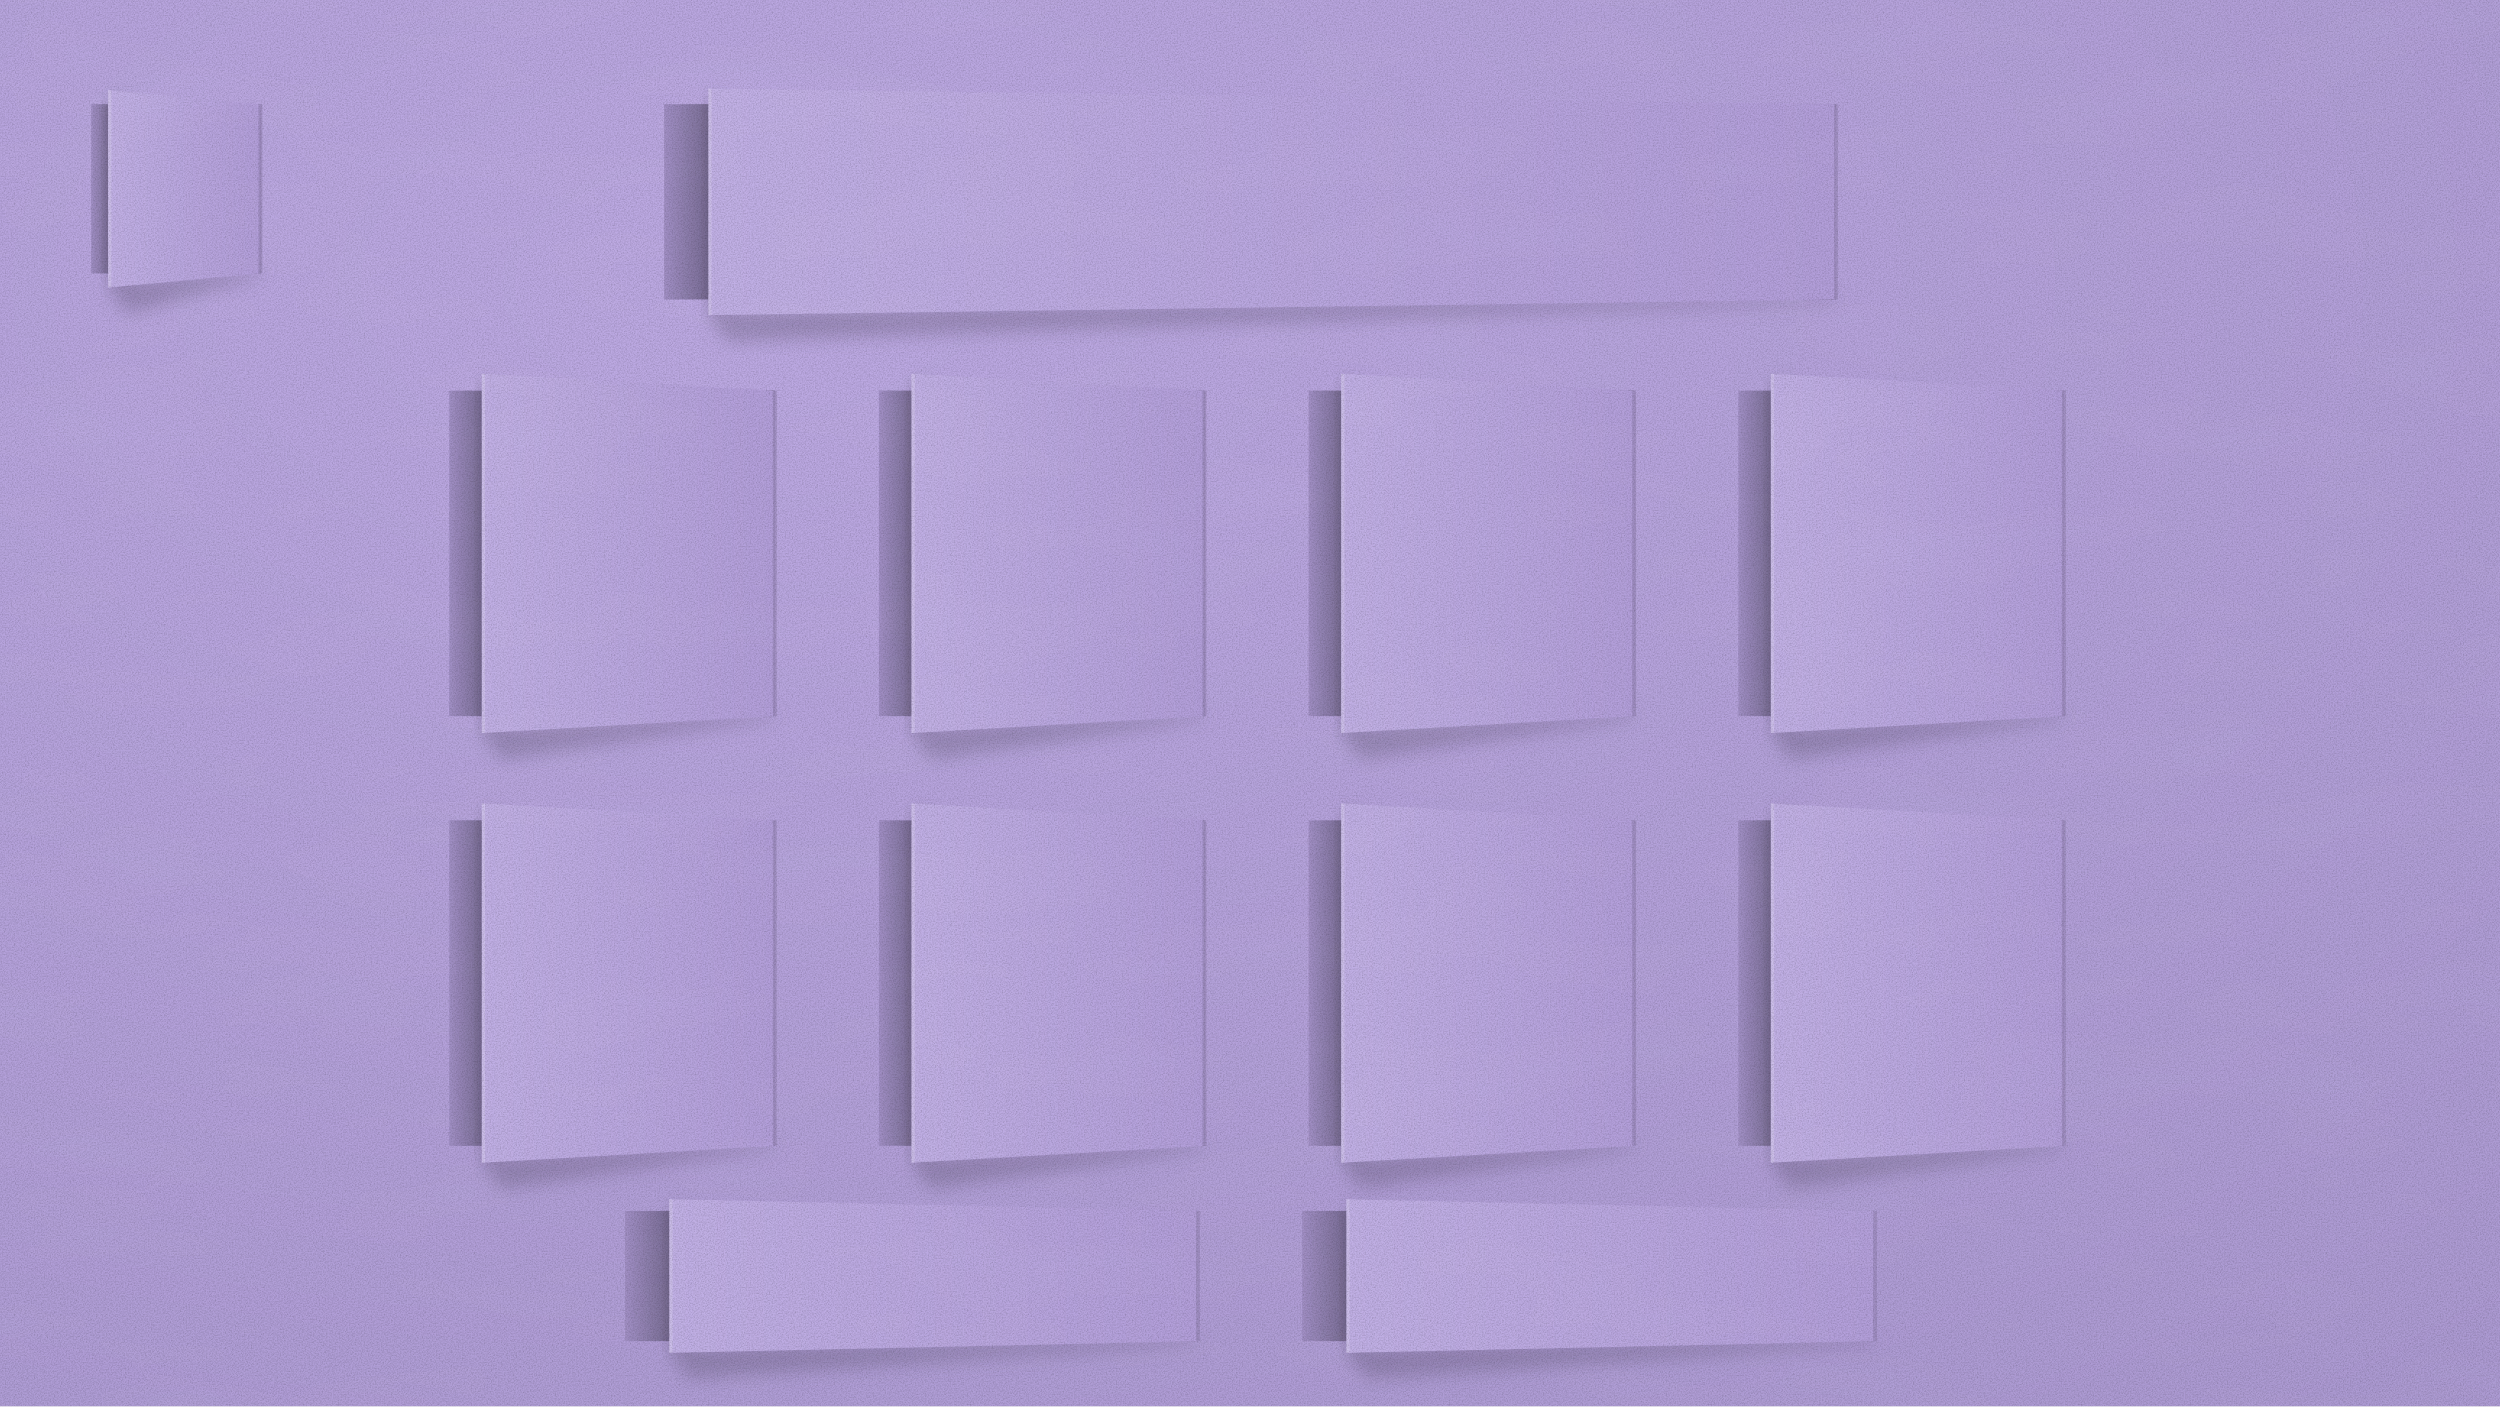
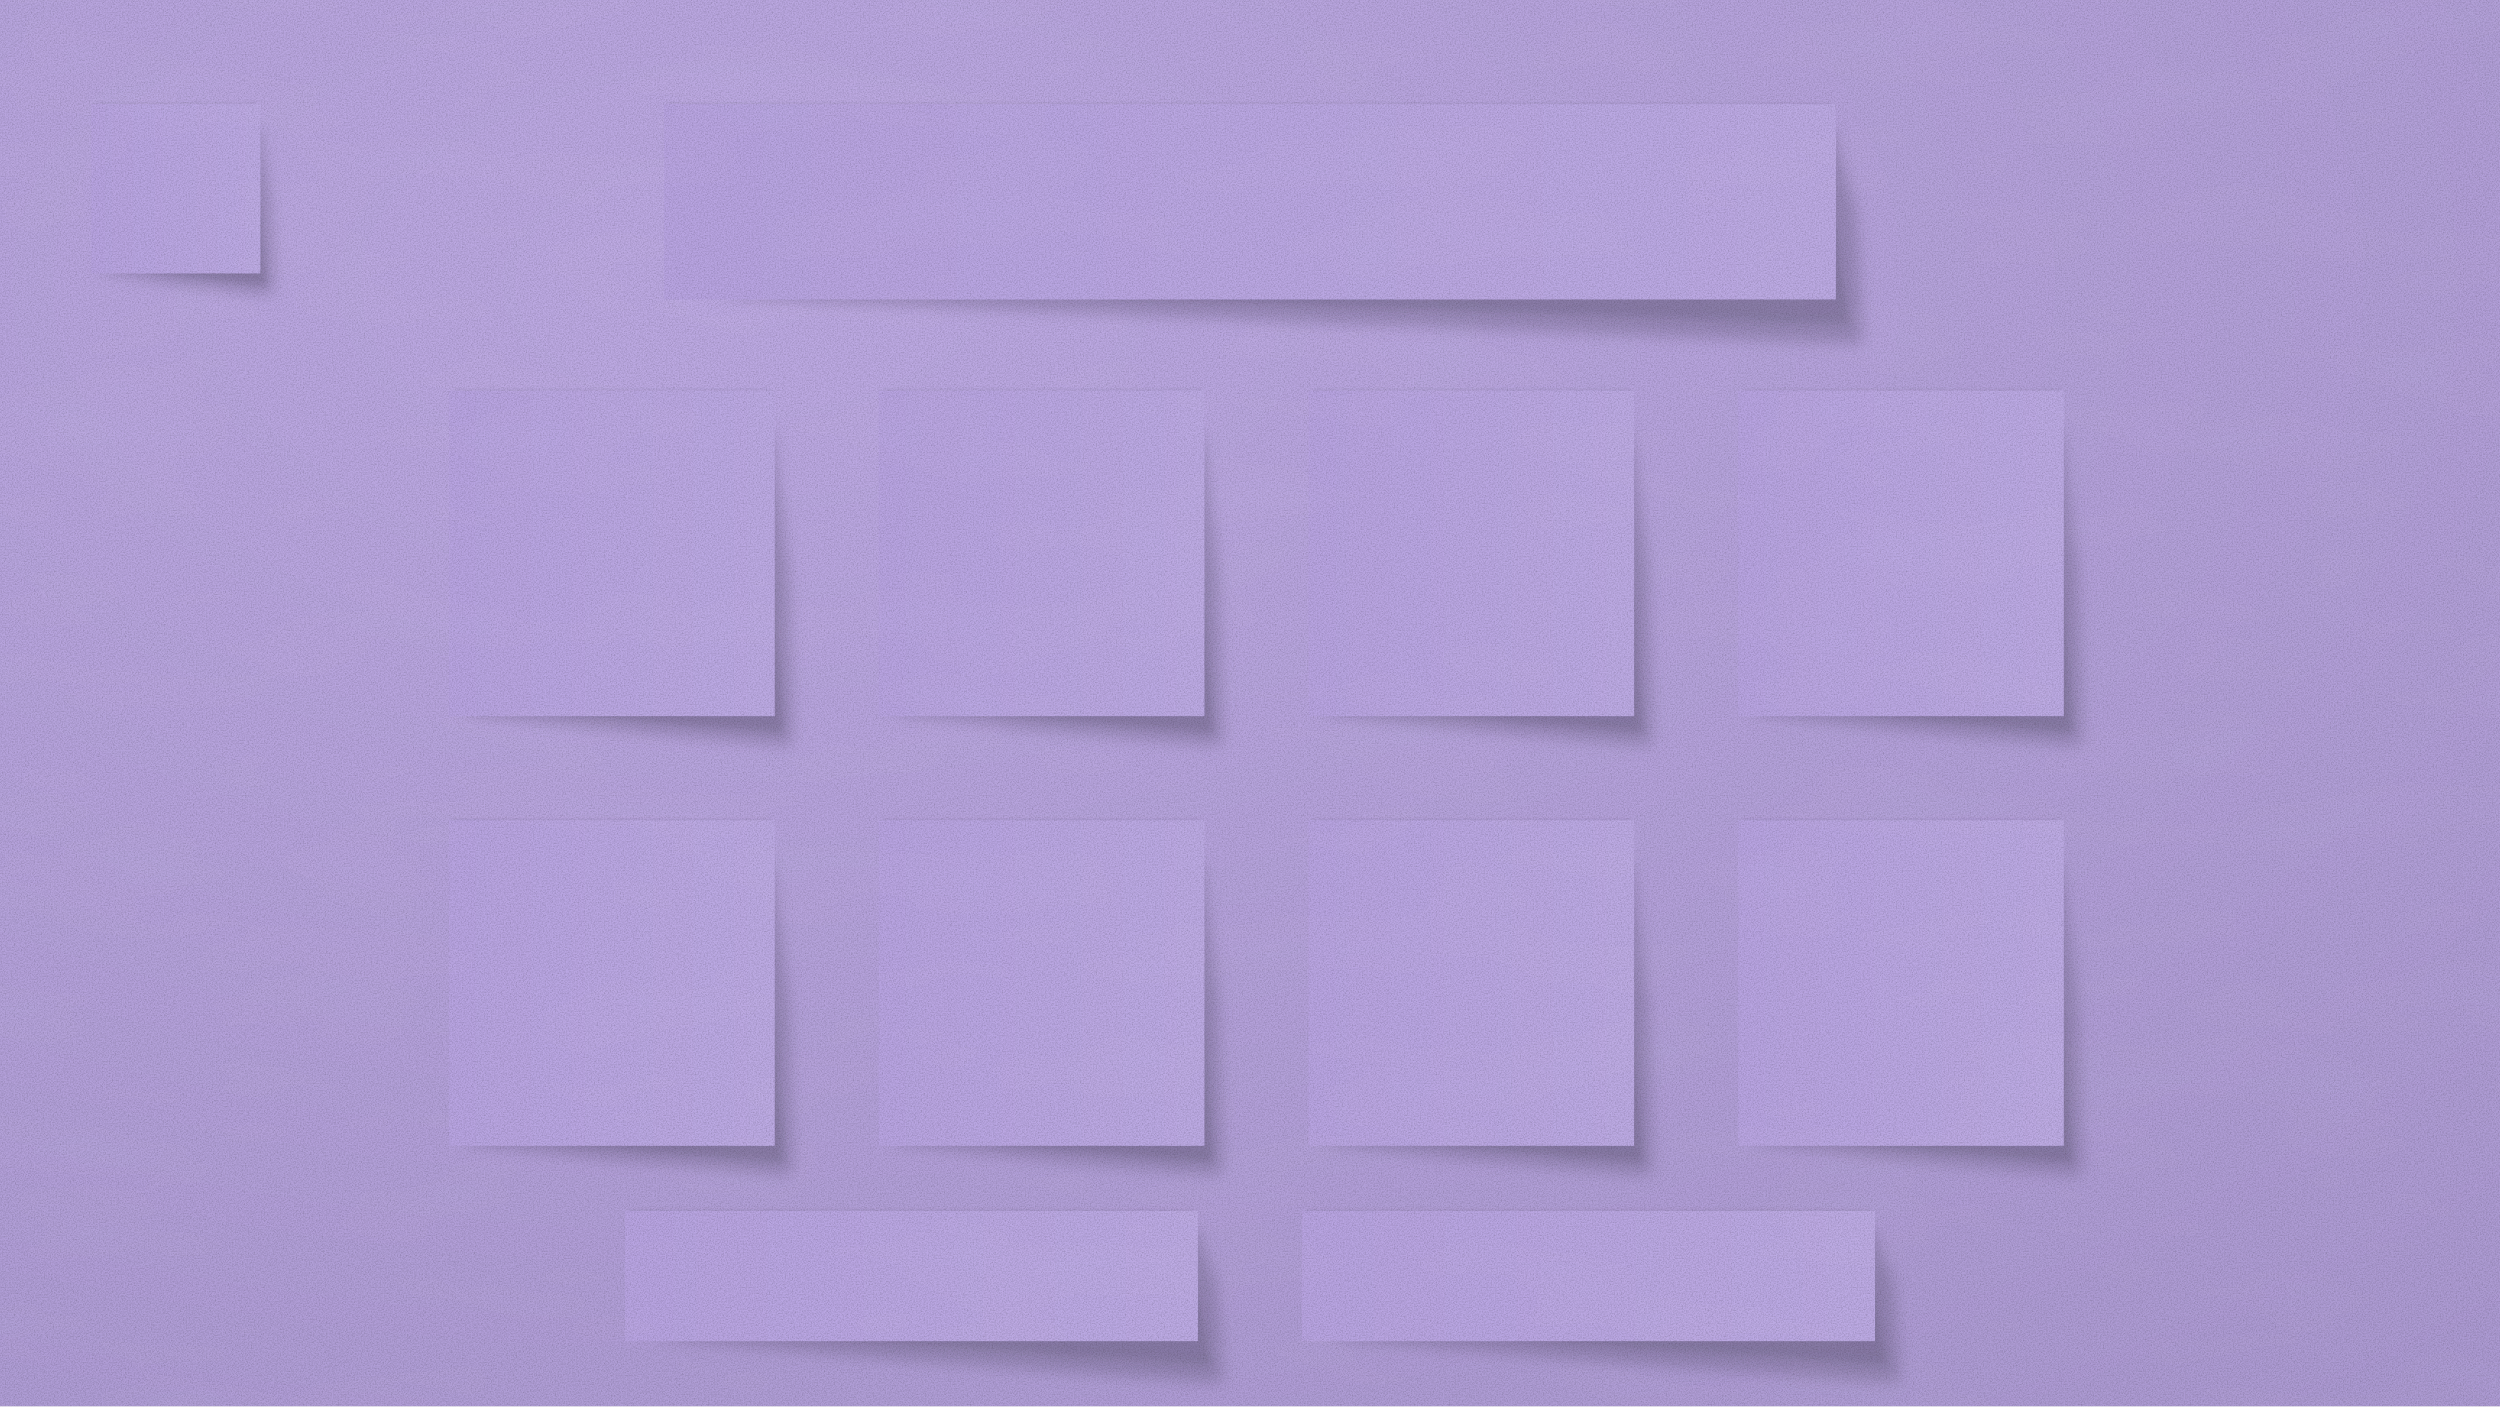
<svg xmlns="http://www.w3.org/2000/svg" width="1920" height="1080" viewBox="0 0 1920 1080">
  <defs>
    <radialGradient id="bg" cx="0.3" cy="0.2" r="1.1">
      <stop offset="0" stop-color="#BCA9E2" />
      <stop offset="1" stop-color="#AA98D0" />
    </radialGradient>
    <filter id="soft" x="-30%" y="-30%" width="160%" height="160%">
-       <feGaussianBlur stdDeviation="7" />
+       <feGaussianBlur stdDeviation="6" />
+     </filter>
+     <filter id="tight" x="-30%" y="-30%" width="160%" height="160%">
+       <feGaussianBlur stdDeviation="3" />
+     </filter>
+     <filter id="hair" x="-5%" y="-100%" width="110%" height="300%">
+       <feGaussianBlur stdDeviation="1.2" />
    </filter>
    <filter id="grain" x="0" y="0" width="100%" height="100%">
      <feTurbulence type="fractalNoise" baseFrequency="0.9" numOctaves="2" seed="7" />
      <feColorMatrix type="matrix" values="0 0 0 0 0  0 0 0 0 0  0 0 0 0 0  0.33 0.33 0.33 0 -0.42" />
      <feComposite in2="SourceGraphic" operator="in" />
    </filter>
    <filter id="fibres" x="0" y="0" width="100%" height="100%">
      <feTurbulence type="fractalNoise" baseFrequency="0.006 0.02" numOctaves="3" seed="3" />
      <feColorMatrix type="matrix" values="0 0 0 0 1  0 0 0 0 1  0 0 0 0 1  0.5 0 0 0 -0.22" />
    </filter>
-     <linearGradient id="h0" x1="510" y1="0" x2="550" y2="0" gradientUnits="userSpaceOnUse">
-       <stop offset="0" stop-color="#A18FC5" />
-       <stop offset="1" stop-color="#71658B" />
+     <linearGradient id="f0" x1="510" y1="0" x2="1410" y2="0" gradientUnits="userSpaceOnUse">
+       <stop offset="0" stop-color="#B7A3E0" />
+       <stop offset="1" stop-color="#BBA9E2" />
    </linearGradient>
-     <linearGradient id="f0" x1="544" y1="0" x2="1410" y2="0" gradientUnits="userSpaceOnUse">
-       <stop offset="0" stop-color="#C0AFE4" />
-       <stop offset="1" stop-color="#B29ED9" />
+     <linearGradient id="f1" x1="70" y1="0" x2="200" y2="0" gradientUnits="userSpaceOnUse">
+       <stop offset="0" stop-color="#B7A3E0" />
+       <stop offset="1" stop-color="#BBA9E2" />
    </linearGradient>
-     <linearGradient id="h1" x1="70" y1="0" x2="89" y2="0" gradientUnits="userSpaceOnUse">
-       <stop offset="0" stop-color="#A18FC5" />
-       <stop offset="1" stop-color="#71658B" />
+     <linearGradient id="f2" x1="345" y1="0" x2="595" y2="0" gradientUnits="userSpaceOnUse">
+       <stop offset="0" stop-color="#B7A3E0" />
+       <stop offset="1" stop-color="#BBA9E2" />
    </linearGradient>
-     <linearGradient id="f1" x1="83" y1="0" x2="200" y2="0" gradientUnits="userSpaceOnUse">
-       <stop offset="0" stop-color="#C0AFE4" />
-       <stop offset="1" stop-color="#B29ED9" />
+     <linearGradient id="f3" x1="675" y1="0" x2="925" y2="0" gradientUnits="userSpaceOnUse">
+       <stop offset="0" stop-color="#B7A3E0" />
+       <stop offset="1" stop-color="#BBA9E2" />
    </linearGradient>
-     <linearGradient id="h2" x1="345" y1="0" x2="376" y2="0" gradientUnits="userSpaceOnUse">
-       <stop offset="0" stop-color="#A18FC5" />
-       <stop offset="1" stop-color="#71658B" />
+     <linearGradient id="f4" x1="1005" y1="0" x2="1255" y2="0" gradientUnits="userSpaceOnUse">
+       <stop offset="0" stop-color="#B7A3E0" />
+       <stop offset="1" stop-color="#BBA9E2" />
    </linearGradient>
-     <linearGradient id="f2" x1="370" y1="0" x2="595" y2="0" gradientUnits="userSpaceOnUse">
-       <stop offset="0" stop-color="#C0AFE4" />
-       <stop offset="1" stop-color="#B29ED9" />
+     <linearGradient id="f5" x1="1335" y1="0" x2="1585" y2="0" gradientUnits="userSpaceOnUse">
+       <stop offset="0" stop-color="#B7A3E0" />
+       <stop offset="1" stop-color="#BBA9E2" />
    </linearGradient>
-     <linearGradient id="h3" x1="675" y1="0" x2="706" y2="0" gradientUnits="userSpaceOnUse">
-       <stop offset="0" stop-color="#A18FC5" />
-       <stop offset="1" stop-color="#71658B" />
+     <linearGradient id="f6" x1="345" y1="0" x2="595" y2="0" gradientUnits="userSpaceOnUse">
+       <stop offset="0" stop-color="#B7A3E0" />
+       <stop offset="1" stop-color="#BBA9E2" />
    </linearGradient>
-     <linearGradient id="f3" x1="700" y1="0" x2="925" y2="0" gradientUnits="userSpaceOnUse">
-       <stop offset="0" stop-color="#C0AFE4" />
-       <stop offset="1" stop-color="#B29ED9" />
+     <linearGradient id="f7" x1="675" y1="0" x2="925" y2="0" gradientUnits="userSpaceOnUse">
+       <stop offset="0" stop-color="#B7A3E0" />
+       <stop offset="1" stop-color="#BBA9E2" />
    </linearGradient>
-     <linearGradient id="h4" x1="1005" y1="0" x2="1036" y2="0" gradientUnits="userSpaceOnUse">
-       <stop offset="0" stop-color="#A18FC5" />
-       <stop offset="1" stop-color="#71658B" />
+     <linearGradient id="f8" x1="1005" y1="0" x2="1255" y2="0" gradientUnits="userSpaceOnUse">
+       <stop offset="0" stop-color="#B7A3E0" />
+       <stop offset="1" stop-color="#BBA9E2" />
    </linearGradient>
-     <linearGradient id="f4" x1="1030" y1="0" x2="1255" y2="0" gradientUnits="userSpaceOnUse">
-       <stop offset="0" stop-color="#C0AFE4" />
-       <stop offset="1" stop-color="#B29ED9" />
+     <linearGradient id="f9" x1="1335" y1="0" x2="1585" y2="0" gradientUnits="userSpaceOnUse">
+       <stop offset="0" stop-color="#B7A3E0" />
+       <stop offset="1" stop-color="#BBA9E2" />
    </linearGradient>
-     <linearGradient id="h5" x1="1335" y1="0" x2="1366" y2="0" gradientUnits="userSpaceOnUse">
-       <stop offset="0" stop-color="#A18FC5" />
-       <stop offset="1" stop-color="#71658B" />
+     <linearGradient id="f10" x1="480" y1="0" x2="920" y2="0" gradientUnits="userSpaceOnUse">
+       <stop offset="0" stop-color="#B7A3E0" />
+       <stop offset="1" stop-color="#BBA9E2" />
    </linearGradient>
-     <linearGradient id="f5" x1="1360" y1="0" x2="1585" y2="0" gradientUnits="userSpaceOnUse">
-       <stop offset="0" stop-color="#C0AFE4" />
-       <stop offset="1" stop-color="#B29ED9" />
-     </linearGradient>
-     <linearGradient id="h6" x1="345" y1="0" x2="376" y2="0" gradientUnits="userSpaceOnUse">
-       <stop offset="0" stop-color="#A18FC5" />
-       <stop offset="1" stop-color="#71658B" />
-     </linearGradient>
-     <linearGradient id="f6" x1="370" y1="0" x2="595" y2="0" gradientUnits="userSpaceOnUse">
-       <stop offset="0" stop-color="#C0AFE4" />
-       <stop offset="1" stop-color="#B29ED9" />
-     </linearGradient>
-     <linearGradient id="h7" x1="675" y1="0" x2="706" y2="0" gradientUnits="userSpaceOnUse">
-       <stop offset="0" stop-color="#A18FC5" />
-       <stop offset="1" stop-color="#71658B" />
-     </linearGradient>
-     <linearGradient id="f7" x1="700" y1="0" x2="925" y2="0" gradientUnits="userSpaceOnUse">
-       <stop offset="0" stop-color="#C0AFE4" />
-       <stop offset="1" stop-color="#B29ED9" />
-     </linearGradient>
-     <linearGradient id="h8" x1="1005" y1="0" x2="1036" y2="0" gradientUnits="userSpaceOnUse">
-       <stop offset="0" stop-color="#A18FC5" />
-       <stop offset="1" stop-color="#71658B" />
-     </linearGradient>
-     <linearGradient id="f8" x1="1030" y1="0" x2="1255" y2="0" gradientUnits="userSpaceOnUse">
-       <stop offset="0" stop-color="#C0AFE4" />
-       <stop offset="1" stop-color="#B29ED9" />
-     </linearGradient>
-     <linearGradient id="h9" x1="1335" y1="0" x2="1366" y2="0" gradientUnits="userSpaceOnUse">
-       <stop offset="0" stop-color="#A18FC5" />
-       <stop offset="1" stop-color="#71658B" />
-     </linearGradient>
-     <linearGradient id="f9" x1="1360" y1="0" x2="1585" y2="0" gradientUnits="userSpaceOnUse">
-       <stop offset="0" stop-color="#C0AFE4" />
-       <stop offset="1" stop-color="#B29ED9" />
-     </linearGradient>
-     <linearGradient id="h10" x1="480" y1="0" x2="520" y2="0" gradientUnits="userSpaceOnUse">
-       <stop offset="0" stop-color="#A18FC5" />
-       <stop offset="1" stop-color="#71658B" />
-     </linearGradient>
-     <linearGradient id="f10" x1="514" y1="0" x2="920" y2="0" gradientUnits="userSpaceOnUse">
-       <stop offset="0" stop-color="#C0AFE4" />
-       <stop offset="1" stop-color="#B29ED9" />
-     </linearGradient>
-     <linearGradient id="h11" x1="1000" y1="0" x2="1040" y2="0" gradientUnits="userSpaceOnUse">
-       <stop offset="0" stop-color="#A18FC5" />
-       <stop offset="1" stop-color="#71658B" />
-     </linearGradient>
-     <linearGradient id="f11" x1="1034" y1="0" x2="1440" y2="0" gradientUnits="userSpaceOnUse">
-       <stop offset="0" stop-color="#C0AFE4" />
-       <stop offset="1" stop-color="#B29ED9" />
+     <linearGradient id="f11" x1="1000" y1="0" x2="1440" y2="0" gradientUnits="userSpaceOnUse">
+       <stop offset="0" stop-color="#B7A3E0" />
+       <stop offset="1" stop-color="#BBA9E2" />
    </linearGradient>
  </defs>
  <rect width="1920" height="1080" fill="url(#bg)" />
-   <rect x="510" y="80" width="900" height="150" fill="url(#h0)" />
-   <polygon points="1410.0,228.0 544.0,238.0 558.0,262.0 1410.0,232.0" fill="#524965" opacity="0.32" filter="url(#soft)" />
-   <polygon points="544.0,74.0 562.0,78.0 562.0,236.0 544.0,242.0" fill="#524965" opacity="0.35" filter="url(#soft)" />
-   <polygon points="1410.0,80.0 1410.0,230.0 544.0,242.0 544.0,68.0" fill="url(#f0)" />
-   <polygon points="544.0,68.0 546.5,68.3 546.5,241.7 544.0,242.0" fill="#FFFFFF" opacity="0.18" />
-   <rect x="1408.5" y="80" width="3" height="150" fill="#9282B3" opacity="0.6" />
-   <rect x="70" y="80" width="130" height="130" fill="url(#h1)" />
-   <polygon points="200.0,208.0 83.0,216.8 97.0,240.8 200.0,212.0" fill="#524965" opacity="0.32" filter="url(#soft)" />
-   <polygon points="83.0,75.2 101.0,79.2 101.0,214.8 83.0,220.8" fill="#524965" opacity="0.35" filter="url(#soft)" />
-   <polygon points="200.0,80.0 200.0,210.0 83.0,220.8 83.0,69.2" fill="url(#f1)" />
-   <polygon points="83.0,69.2 85.5,69.5 85.5,220.5 83.0,220.8" fill="#FFFFFF" opacity="0.18" />
-   <rect x="198.5" y="80" width="3" height="130" fill="#9282B3" opacity="0.6" />
-   <rect x="345" y="300" width="250" height="250" fill="url(#h2)" />
-   <polygon points="595.0,548.0 370.0,559.0 384.0,583.0 595.0,552.0" fill="#524965" opacity="0.32" filter="url(#soft)" />
-   <polygon points="370.0,293.0 388.0,297.0 388.0,557.0 370.0,563.0" fill="#524965" opacity="0.35" filter="url(#soft)" />
-   <polygon points="595.0,300.0 595.0,550.0 370.0,563.0 370.0,287.0" fill="url(#f2)" />
-   <polygon points="370.0,287.0 372.5,287.3 372.5,562.7 370.0,563.0" fill="#FFFFFF" opacity="0.18" />
-   <rect x="593.5" y="300" width="3" height="250" fill="#9282B3" opacity="0.6" />
-   <rect x="675" y="300" width="250" height="250" fill="url(#h3)" />
-   <polygon points="925.0,548.0 700.0,559.0 714.0,583.0 925.0,552.0" fill="#524965" opacity="0.32" filter="url(#soft)" />
-   <polygon points="700.0,293.0 718.0,297.0 718.0,557.0 700.0,563.0" fill="#524965" opacity="0.35" filter="url(#soft)" />
-   <polygon points="925.0,300.0 925.0,550.0 700.0,563.0 700.0,287.0" fill="url(#f3)" />
-   <polygon points="700.0,287.0 702.5,287.3 702.5,562.7 700.0,563.0" fill="#FFFFFF" opacity="0.18" />
-   <rect x="923.5" y="300" width="3" height="250" fill="#9282B3" opacity="0.6" />
-   <rect x="1005" y="300" width="250" height="250" fill="url(#h4)" />
-   <polygon points="1255.0,548.0 1030.0,559.0 1044.0,583.0 1255.0,552.0" fill="#524965" opacity="0.32" filter="url(#soft)" />
-   <polygon points="1030.0,293.0 1048.0,297.0 1048.0,557.0 1030.0,563.0" fill="#524965" opacity="0.35" filter="url(#soft)" />
-   <polygon points="1255.0,300.0 1255.0,550.0 1030.0,563.0 1030.0,287.0" fill="url(#f4)" />
-   <polygon points="1030.0,287.0 1032.5,287.3 1032.5,562.7 1030.0,563.0" fill="#FFFFFF" opacity="0.18" />
-   <rect x="1253.5" y="300" width="3" height="250" fill="#9282B3" opacity="0.6" />
-   <rect x="1335" y="300" width="250" height="250" fill="url(#h5)" />
-   <polygon points="1585.0,548.0 1360.0,559.0 1374.0,583.0 1585.0,552.0" fill="#524965" opacity="0.32" filter="url(#soft)" />
-   <polygon points="1360.0,293.0 1378.0,297.0 1378.0,557.0 1360.0,563.0" fill="#524965" opacity="0.35" filter="url(#soft)" />
-   <polygon points="1585.0,300.0 1585.0,550.0 1360.0,563.0 1360.0,287.0" fill="url(#f5)" />
-   <polygon points="1360.0,287.0 1362.5,287.3 1362.5,562.7 1360.0,563.0" fill="#FFFFFF" opacity="0.18" />
-   <rect x="1583.5" y="300" width="3" height="250" fill="#9282B3" opacity="0.6" />
-   <rect x="345" y="630" width="250" height="250" fill="url(#h6)" />
-   <polygon points="595.0,878.0 370.0,889.0 384.0,913.0 595.0,882.0" fill="#524965" opacity="0.32" filter="url(#soft)" />
-   <polygon points="370.0,623.0 388.0,627.0 388.0,887.0 370.0,893.0" fill="#524965" opacity="0.35" filter="url(#soft)" />
-   <polygon points="595.0,630.0 595.0,880.0 370.0,893.0 370.0,617.0" fill="url(#f6)" />
-   <polygon points="370.0,617.0 372.5,617.3 372.5,892.7 370.0,893.0" fill="#FFFFFF" opacity="0.18" />
-   <rect x="593.5" y="630" width="3" height="250" fill="#9282B3" opacity="0.6" />
-   <rect x="675" y="630" width="250" height="250" fill="url(#h7)" />
-   <polygon points="925.0,878.0 700.0,889.0 714.0,913.0 925.0,882.0" fill="#524965" opacity="0.32" filter="url(#soft)" />
-   <polygon points="700.0,623.0 718.0,627.0 718.0,887.0 700.0,893.0" fill="#524965" opacity="0.35" filter="url(#soft)" />
-   <polygon points="925.0,630.0 925.0,880.0 700.0,893.0 700.0,617.0" fill="url(#f7)" />
-   <polygon points="700.0,617.0 702.5,617.3 702.5,892.7 700.0,893.0" fill="#FFFFFF" opacity="0.18" />
-   <rect x="923.5" y="630" width="3" height="250" fill="#9282B3" opacity="0.6" />
-   <rect x="1005" y="630" width="250" height="250" fill="url(#h8)" />
-   <polygon points="1255.0,878.0 1030.0,889.0 1044.0,913.0 1255.0,882.0" fill="#524965" opacity="0.32" filter="url(#soft)" />
-   <polygon points="1030.0,623.0 1048.0,627.0 1048.0,887.0 1030.0,893.0" fill="#524965" opacity="0.35" filter="url(#soft)" />
-   <polygon points="1255.0,630.0 1255.0,880.0 1030.0,893.0 1030.0,617.0" fill="url(#f8)" />
-   <polygon points="1030.0,617.0 1032.5,617.3 1032.5,892.7 1030.0,893.0" fill="#FFFFFF" opacity="0.18" />
-   <rect x="1253.5" y="630" width="3" height="250" fill="#9282B3" opacity="0.6" />
-   <rect x="1335" y="630" width="250" height="250" fill="url(#h9)" />
-   <polygon points="1585.0,878.0 1360.0,889.0 1374.0,913.0 1585.0,882.0" fill="#524965" opacity="0.32" filter="url(#soft)" />
-   <polygon points="1360.0,623.0 1378.0,627.0 1378.0,887.0 1360.0,893.0" fill="#524965" opacity="0.35" filter="url(#soft)" />
-   <polygon points="1585.0,630.0 1585.0,880.0 1360.0,893.0 1360.0,617.0" fill="url(#f9)" />
-   <polygon points="1360.0,617.0 1362.5,617.3 1362.5,892.7 1360.0,893.0" fill="#FFFFFF" opacity="0.18" />
-   <rect x="1583.5" y="630" width="3" height="250" fill="#9282B3" opacity="0.6" />
-   <rect x="480" y="930" width="440" height="100" fill="url(#h10)" />
-   <polygon points="920.0,1028.0 514.0,1035.0 528.0,1059.0 920.0,1032.0" fill="#524965" opacity="0.32" filter="url(#soft)" />
-   <polygon points="514.0,927.0 532.0,931.0 532.0,1033.0 514.0,1039.0" fill="#524965" opacity="0.35" filter="url(#soft)" />
-   <polygon points="920.0,930.0 920.0,1030.0 514.0,1039.0 514.0,921.0" fill="url(#f10)" />
-   <polygon points="514.0,921.0 516.5,921.3 516.5,1038.7 514.0,1039.0" fill="#FFFFFF" opacity="0.18" />
-   <rect x="918.5" y="930" width="3" height="100" fill="#9282B3" opacity="0.6" />
-   <rect x="1000" y="930" width="440" height="100" fill="url(#h11)" />
-   <polygon points="1440.0,1028.0 1034.0,1035.0 1048.0,1059.0 1440.0,1032.0" fill="#524965" opacity="0.32" filter="url(#soft)" />
-   <polygon points="1034.0,927.0 1052.0,931.0 1052.0,1033.0 1034.0,1039.0" fill="#524965" opacity="0.35" filter="url(#soft)" />
-   <polygon points="1440.0,930.0 1440.0,1030.0 1034.0,1039.0 1034.0,921.0" fill="url(#f11)" />
-   <polygon points="1034.0,921.0 1036.5,921.3 1036.5,1038.7 1034.0,1039.0" fill="#FFFFFF" opacity="0.18" />
-   <rect x="1438.5" y="930" width="3" height="100" fill="#9282B3" opacity="0.6" />
+   <polygon points="546.0,227.0 1407.0,98.0 1425.3,162.5 1430.4,264.0 960.0,245.3" fill="#6A5F82" opacity="0.42" filter="url(#soft)" />
+   <polygon points="825.0,228.0 1408.0,170.0 1420.2,248.7 1185.0,240.2" fill="#6A5F82" opacity="0.3" filter="url(#tight)" />
+   <rect x="513" y="78.5" width="894" height="3" fill="#6A5F82" opacity="0.12" filter="url(#hair)" />
+   <rect x="510" y="80" width="900" height="150" fill="url(#f0)" />
+   <polygon points="75.2,207.0 197.0,95.6 207.4,151.5 209.9,226.5 135.0,217.4" fill="#6A5F82" opacity="0.42" filter="url(#soft)" />
+   <polygon points="115.5,208.0 198.0,158.0 204.9,219.1 167.5,214.9" fill="#6A5F82" opacity="0.3" filter="url(#tight)" />
+   <rect x="73" y="78.5" width="124" height="3" fill="#6A5F82" opacity="0.12" filter="url(#hair)" />
+   <rect x="70" y="80" width="130" height="130" fill="url(#f1)" />
+   <polygon points="355.0,547.0 592.0,330.0 605.1,437.5 608.5,572.5 470.0,560.1" fill="#6A5F82" opacity="0.42" filter="url(#soft)" />
+   <polygon points="432.5,548.0 593.0,450.0 601.8,562.4 532.5,556.8" fill="#6A5F82" opacity="0.3" filter="url(#tight)" />
+   <rect x="348" y="298.5" width="244" height="3" fill="#6A5F82" opacity="0.12" filter="url(#hair)" />
+   <rect x="345" y="300" width="250" height="250" fill="url(#f2)" />
+   <polygon points="685.0,547.0 922.0,330.0 935.1,437.5 938.5,572.5 800.0,560.1" fill="#6A5F82" opacity="0.42" filter="url(#soft)" />
+   <polygon points="762.5,548.0 923.0,450.0 931.8,562.4 862.5,556.8" fill="#6A5F82" opacity="0.3" filter="url(#tight)" />
+   <rect x="678" y="298.5" width="244" height="3" fill="#6A5F82" opacity="0.12" filter="url(#hair)" />
+   <rect x="675" y="300" width="250" height="250" fill="url(#f3)" />
+   <polygon points="1015.0,547.0 1252.0,330.0 1265.1,437.5 1268.5,572.5 1130.0,560.1" fill="#6A5F82" opacity="0.42" filter="url(#soft)" />
+   <polygon points="1092.5,548.0 1253.0,450.0 1261.8,562.4 1192.5,556.8" fill="#6A5F82" opacity="0.3" filter="url(#tight)" />
+   <rect x="1008" y="298.5" width="244" height="3" fill="#6A5F82" opacity="0.12" filter="url(#hair)" />
+   <rect x="1005" y="300" width="250" height="250" fill="url(#f4)" />
+   <polygon points="1345.0,547.0 1582.0,330.0 1595.1,437.5 1598.5,572.5 1460.0,560.1" fill="#6A5F82" opacity="0.42" filter="url(#soft)" />
+   <polygon points="1422.5,548.0 1583.0,450.0 1591.8,562.4 1522.5,556.8" fill="#6A5F82" opacity="0.3" filter="url(#tight)" />
+   <rect x="1338" y="298.5" width="244" height="3" fill="#6A5F82" opacity="0.12" filter="url(#hair)" />
+   <rect x="1335" y="300" width="250" height="250" fill="url(#f5)" />
+   <polygon points="355.0,877.0 592.0,660.0 605.1,767.5 608.5,902.5 470.0,890.1" fill="#6A5F82" opacity="0.42" filter="url(#soft)" />
+   <polygon points="432.5,878.0 593.0,780.0 601.8,892.4 532.5,886.8" fill="#6A5F82" opacity="0.3" filter="url(#tight)" />
+   <rect x="348" y="628.5" width="244" height="3" fill="#6A5F82" opacity="0.12" filter="url(#hair)" />
+   <rect x="345" y="630" width="250" height="250" fill="url(#f6)" />
+   <polygon points="685.0,877.0 922.0,660.0 935.1,767.5 938.5,902.5 800.0,890.1" fill="#6A5F82" opacity="0.42" filter="url(#soft)" />
+   <polygon points="762.5,878.0 923.0,780.0 931.8,892.4 862.5,886.8" fill="#6A5F82" opacity="0.3" filter="url(#tight)" />
+   <rect x="678" y="628.5" width="244" height="3" fill="#6A5F82" opacity="0.12" filter="url(#hair)" />
+   <rect x="675" y="630" width="250" height="250" fill="url(#f7)" />
+   <polygon points="1015.0,877.0 1252.0,660.0 1265.1,767.5 1268.5,902.5 1130.0,890.1" fill="#6A5F82" opacity="0.42" filter="url(#soft)" />
+   <polygon points="1092.5,878.0 1253.0,780.0 1261.8,892.4 1192.5,886.8" fill="#6A5F82" opacity="0.3" filter="url(#tight)" />
+   <rect x="1008" y="628.5" width="244" height="3" fill="#6A5F82" opacity="0.12" filter="url(#hair)" />
+   <rect x="1005" y="630" width="250" height="250" fill="url(#f8)" />
+   <polygon points="1345.0,877.0 1582.0,660.0 1595.1,767.5 1598.5,902.5 1460.0,890.1" fill="#6A5F82" opacity="0.42" filter="url(#soft)" />
+   <polygon points="1422.5,878.0 1583.0,780.0 1591.8,892.4 1522.5,886.8" fill="#6A5F82" opacity="0.3" filter="url(#tight)" />
+   <rect x="1338" y="628.5" width="244" height="3" fill="#6A5F82" opacity="0.12" filter="url(#hair)" />
+   <rect x="1335" y="630" width="250" height="250" fill="url(#f9)" />
+   <polygon points="497.6,1027.0 917.0,942.0 934.4,985.0 939.2,1062.0 700.0,1044.4" fill="#6A5F82" opacity="0.42" filter="url(#soft)" />
+   <polygon points="634.0,1028.0 918.0,990.0 929.6,1047.6 810.0,1039.6" fill="#6A5F82" opacity="0.3" filter="url(#tight)" />
+   <rect x="483" y="928.5" width="434" height="3" fill="#6A5F82" opacity="0.12" filter="url(#hair)" />
+   <rect x="480" y="930" width="440" height="100" fill="url(#f10)" />
+   <polygon points="1017.6,1027.0 1437.0,942.0 1454.4,985.0 1459.2,1062.0 1220.0,1044.4" fill="#6A5F82" opacity="0.42" filter="url(#soft)" />
+   <polygon points="1154.0,1028.0 1438.0,990.0 1449.6,1047.6 1330.0,1039.6" fill="#6A5F82" opacity="0.3" filter="url(#tight)" />
+   <rect x="1003" y="928.5" width="434" height="3" fill="#6A5F82" opacity="0.12" filter="url(#hair)" />
+   <rect x="1000" y="930" width="440" height="100" fill="url(#f11)" />
  <rect width="1920" height="1080" fill="#000" filter="url(#grain)" opacity="0.5" />
  <rect width="1920" height="1080" filter="url(#fibres)" opacity="0.1" />
</svg>
